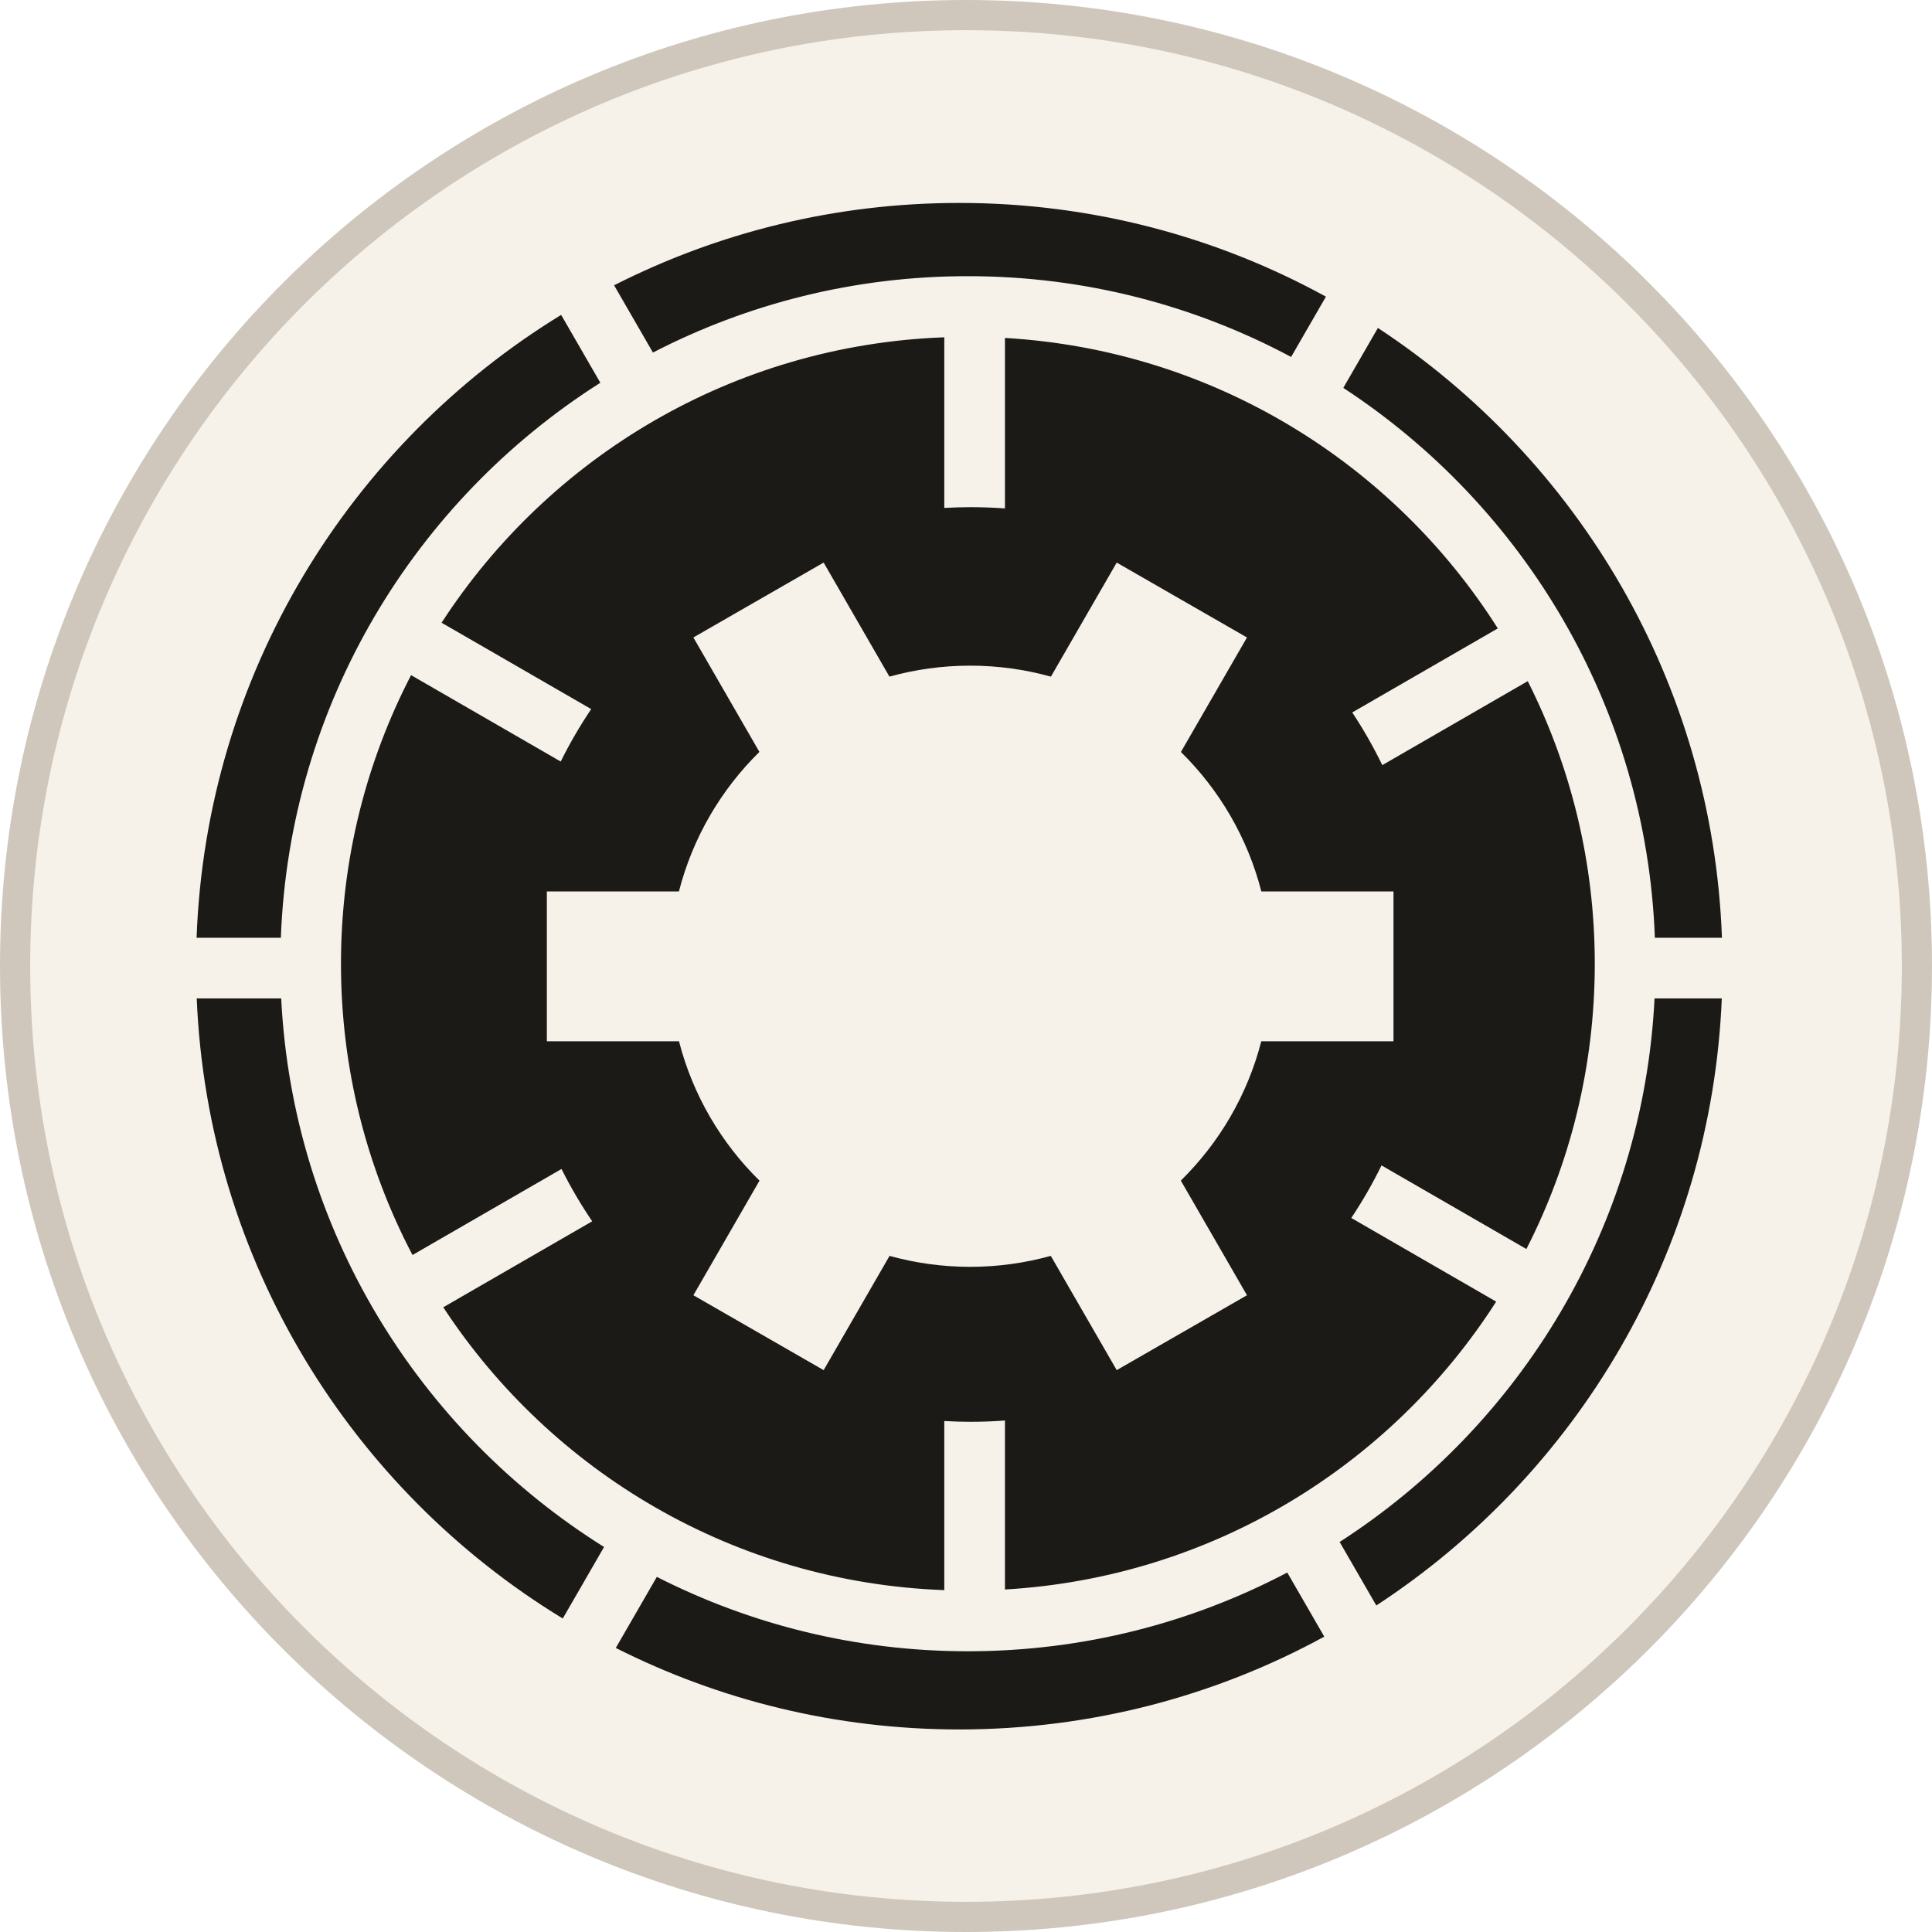
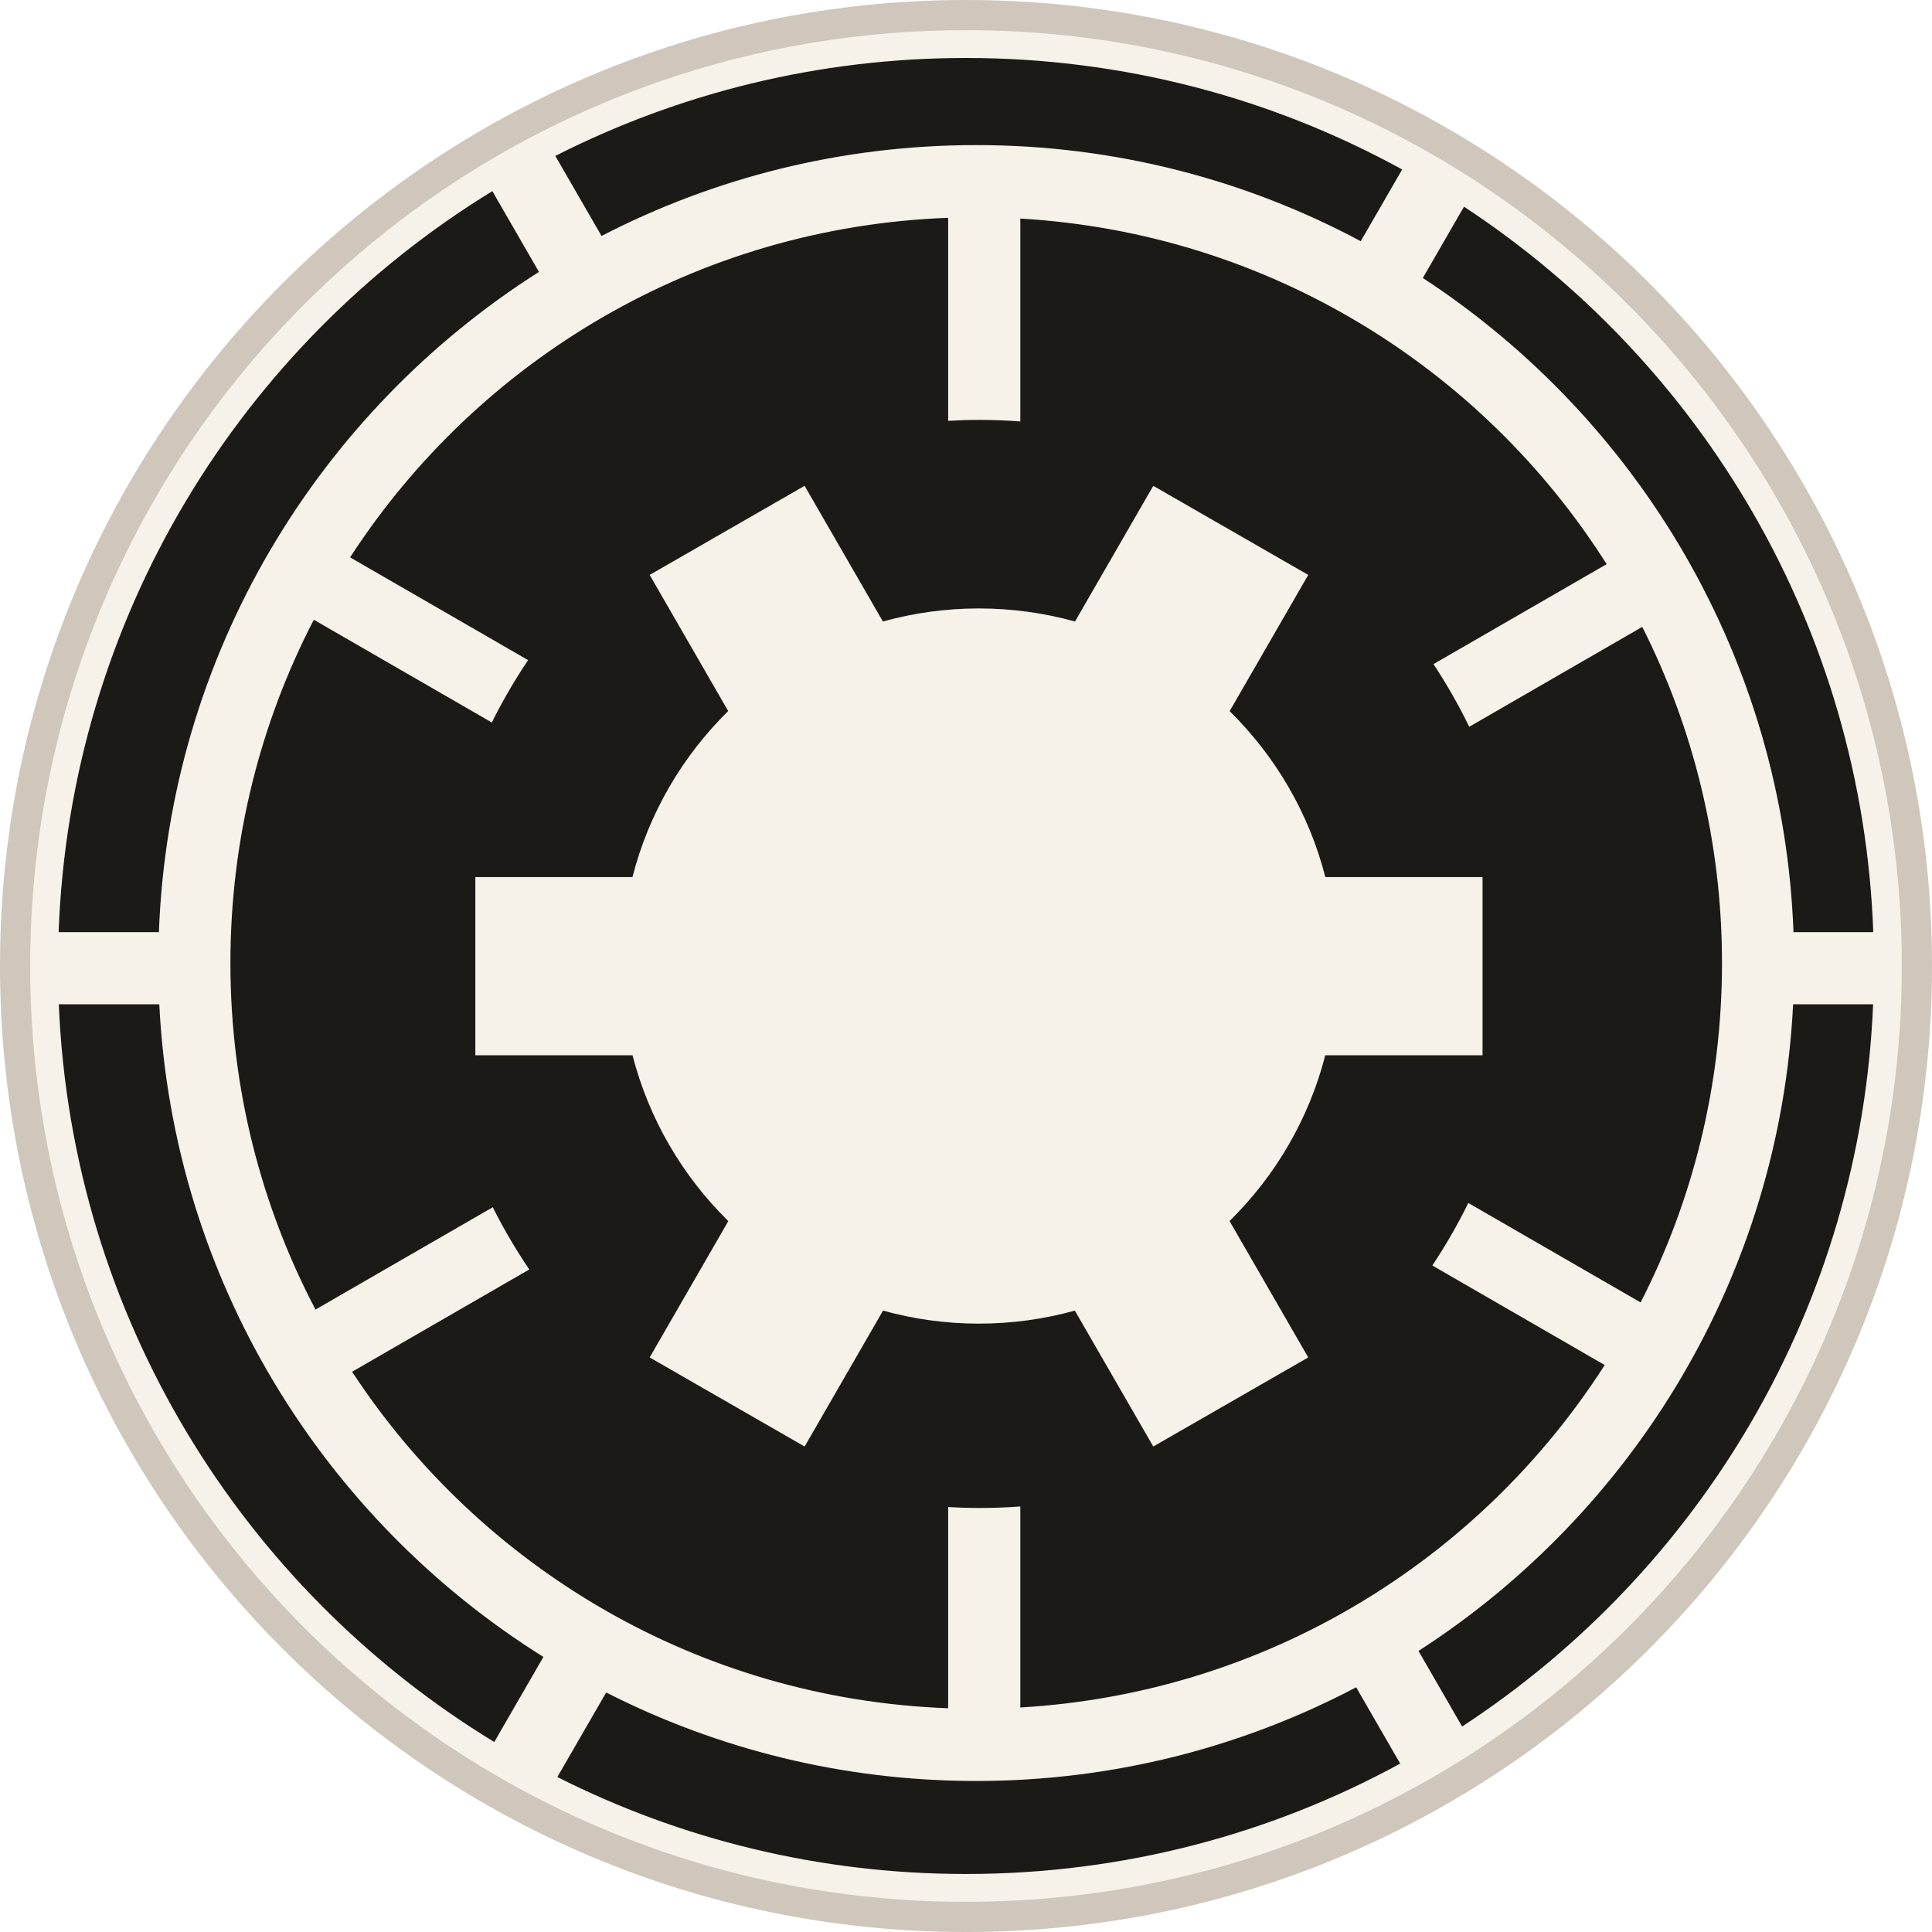
<svg xmlns="http://www.w3.org/2000/svg" viewBox="0 0 512 512" fill="#1c1a17">
  <circle cx="256" cy="256" r="252" fill="#f6f2ea" stroke="#cfc7bb" stroke-width="8" />
-   <g transform="translate(35.84 35.84) scale(0.86)">
+   <g transform="translate(-3.80 -5.98) scale(1.0231)">
    <path d="M253.922 20.86c-38.28 0-74.42 9.152-106.36 25.376l11.967 20.73c29.084-15.037 62.08-23.538 97.044-23.538 35.998 0 69.908 9.015 99.613 24.892l10.727-18.58c-33.535-18.404-72.04-28.88-112.992-28.88zM131.246 55.356C66.09 95.27 21.88 166.017 18.902 247.297h25.97c2.682-71.938 41.318-134.77 98.45-171.022l-12.076-20.918zm251.682 4.028l-10.662 18.467c55.79 36.48 93.37 98.538 96.01 169.447h20.67c-2.88-78.62-44.34-147.377-106.018-187.915zm-133.62 2.88C184.307 64.66 127.58 99.067 94.4 150.218l46.106 26.618c-3.475 5.153-6.612 10.552-9.393 16.158L85 166.373c-13.8 26.61-21.603 56.844-21.603 88.926 0 32.418 7.97 62.948 22.042 89.76l45.917-26.51c2.802 5.594 5.962 10.98 9.457 16.12L94.92 361.166c33.25 50.713 89.725 84.778 154.393 87.162v-52.113c2.685.152 5.39.238 8.112.238 3.56 0 7.085-.133 10.578-.392v52.07c63.662-3.702 118.987-38.127 151.375-88.706l-44.652-25.78c3.45-5.17 6.565-10.58 9.318-16.2l44.64 25.77c13.475-26.36 21.074-56.24 21.074-87.915 0-31.34-7.447-60.917-20.656-87.073l-44.82 25.875c-2.73-5.632-5.83-11.05-9.26-16.233l44.857-25.897c-32.316-51.016-87.88-85.79-151.877-89.512v52.544c-3.492-.26-7.018-.395-10.576-.395-2.724 0-5.428.085-8.113.238V62.264zm-37.177 69.422l20.276 35.145c7.914-2.2 16.253-3.383 24.867-3.383 8.623 0 16.97 1.184 24.89 3.388l20.278-35.15 40.14 23.078-20.355 35.283c11.824 11.63 20.54 26.41 24.785 42.985h40.722v46.156h-40.74c-4.253 16.56-12.974 31.322-24.795 42.94l20.383 35.33-40.14 23.077-20.315-35.213c-7.91 2.198-16.242 3.38-24.852 3.38-8.6 0-16.927-1.18-24.83-3.374l-20.312 35.207-40.136-23.078 20.37-35.312c-11.828-11.62-20.554-26.39-24.81-42.957H126.84v-46.155h40.697c4.246-16.583 12.967-31.37 24.8-43.006l-20.343-35.264 40.137-23.078zm-193.185 134.3c3.365 80.998 47.677 151.42 112.797 191.085l12.725-22.04c-57.045-35.686-95.94-97.754-99.492-169.046h-26.03zm449.23 0c-3.5 70.267-41.33 131.58-97.036 167.5l11.3 19.572C444.08 412.763 485.646 344.327 488.9 265.987h-20.726zm-113.18 176.915c-29.42 15.485-62.903 24.264-98.42 24.264-34.484 0-67.055-8.27-95.846-22.922l-12.646 21.9c31.814 16.06 67.766 25.116 105.838 25.116 40.746 0 79.07-10.366 112.484-28.596l-11.41-19.762z" />
  </g>
</svg>
